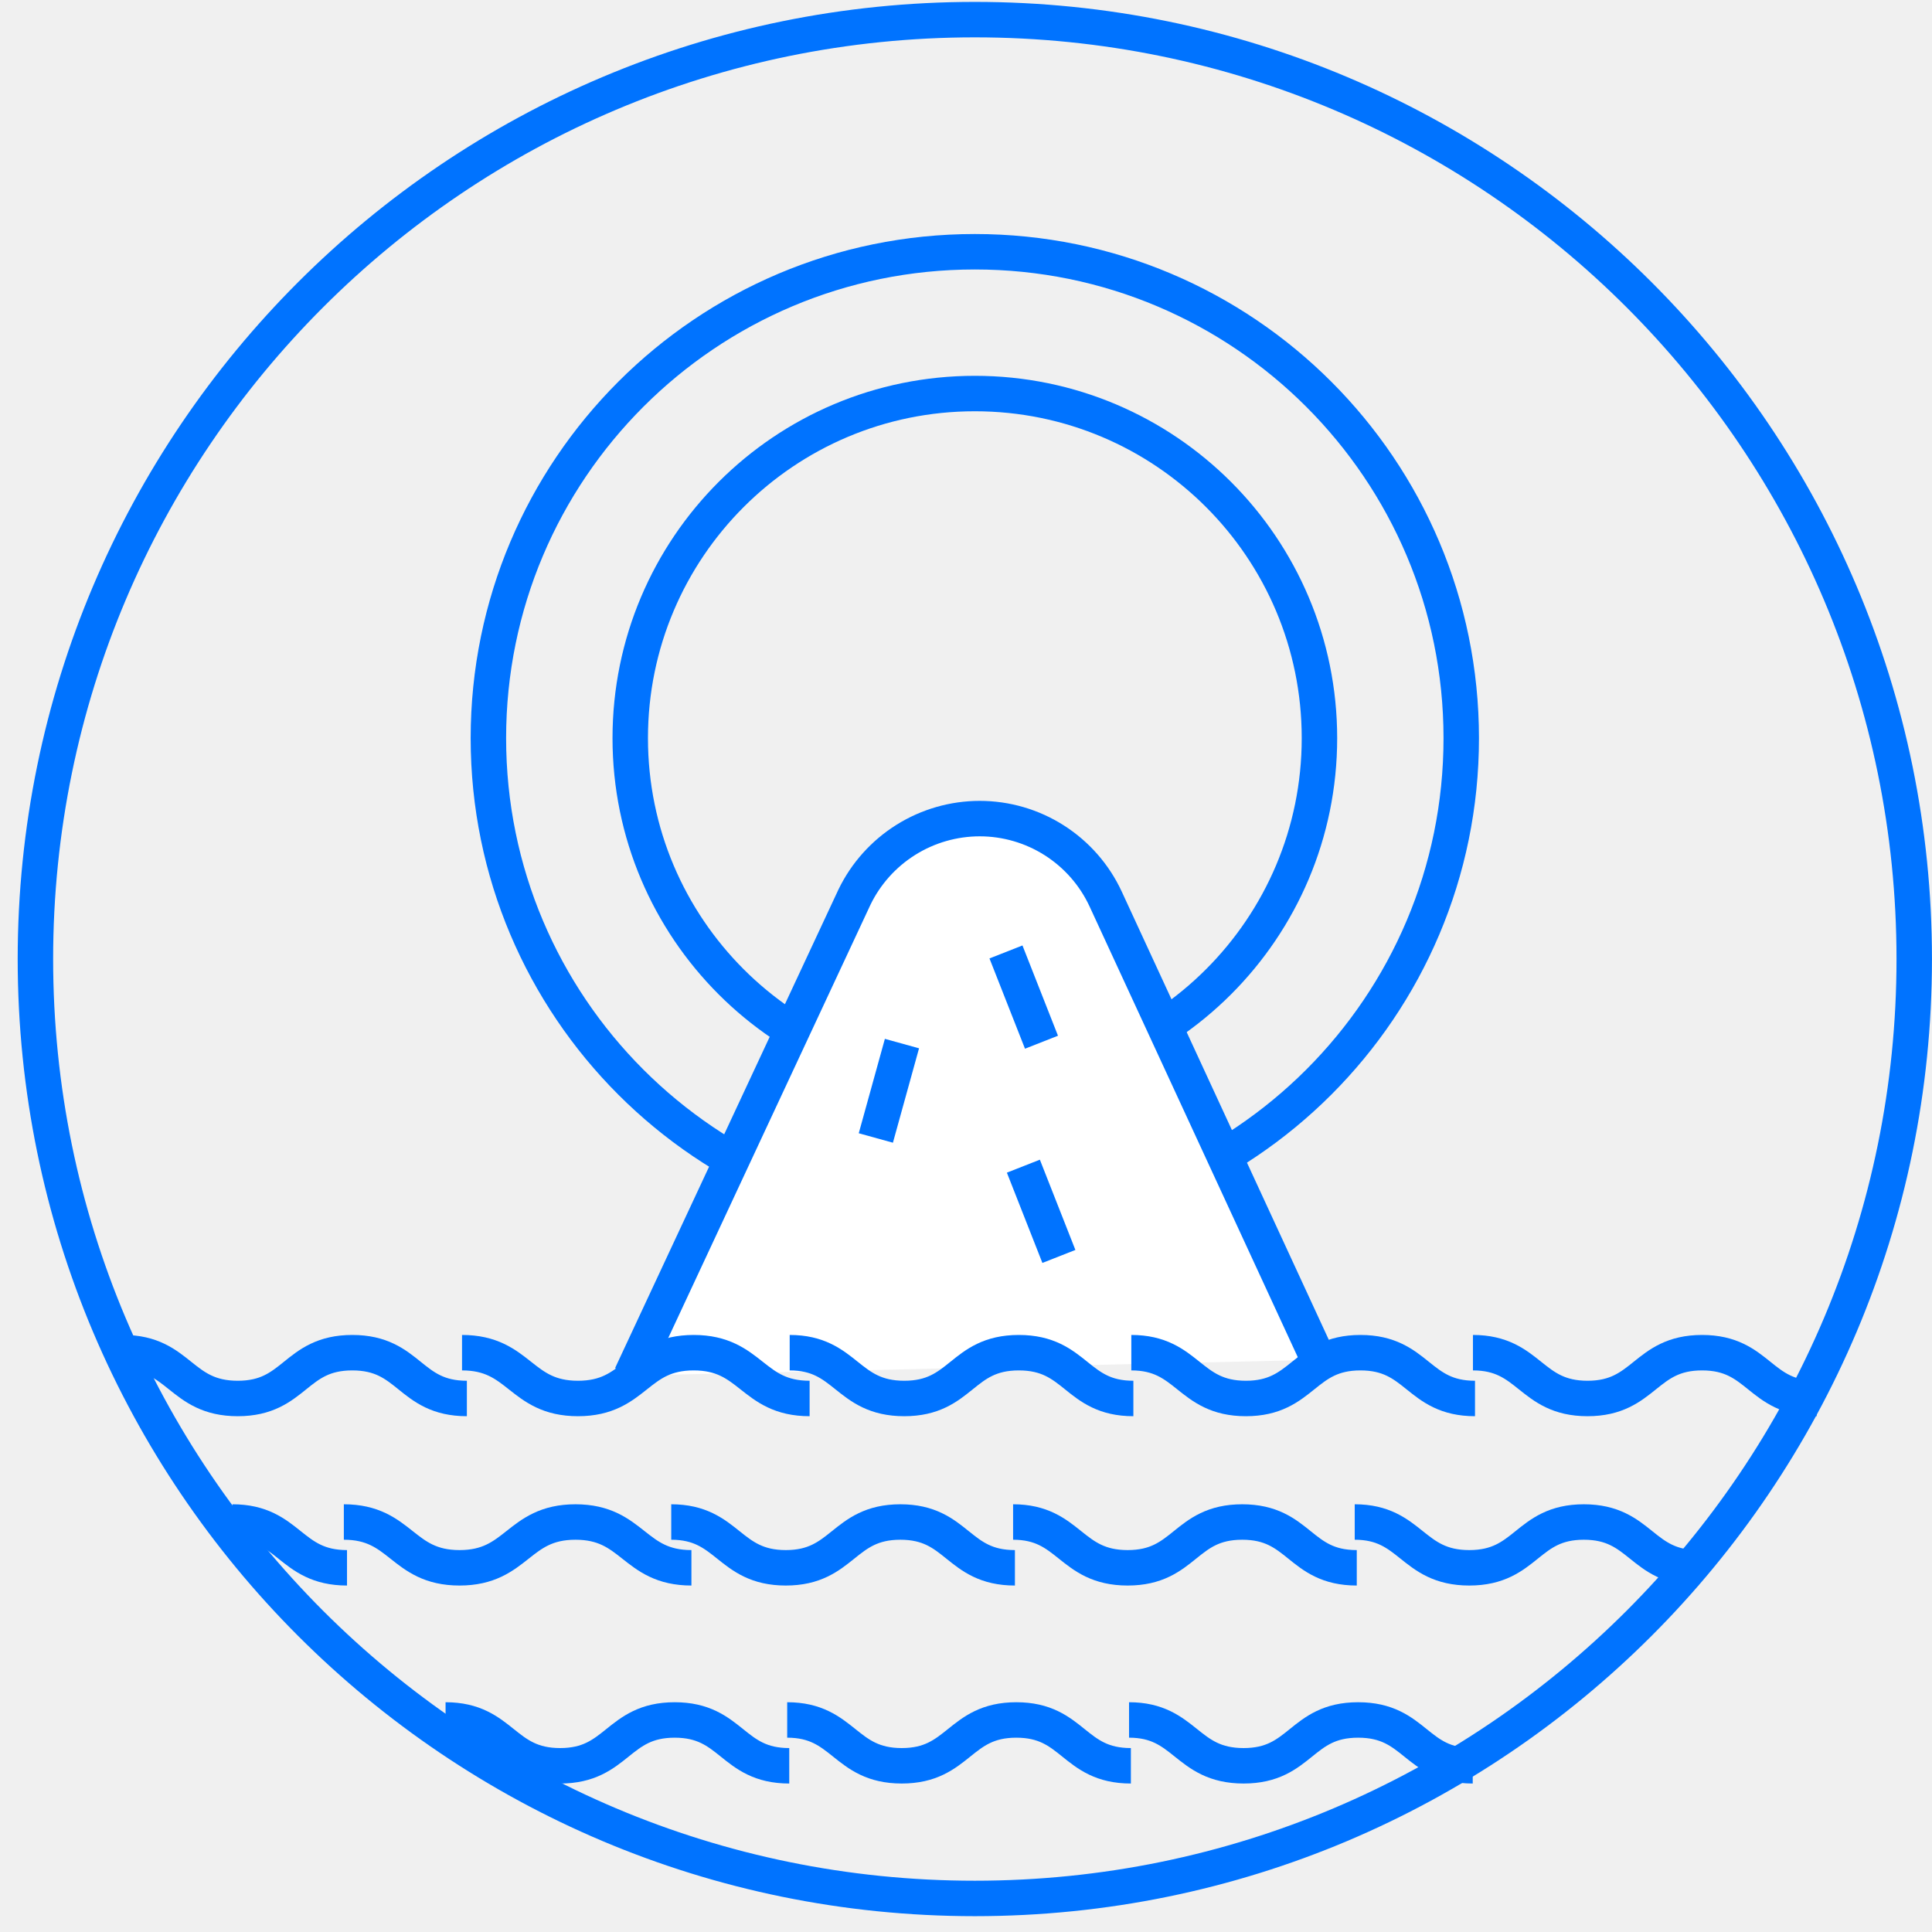
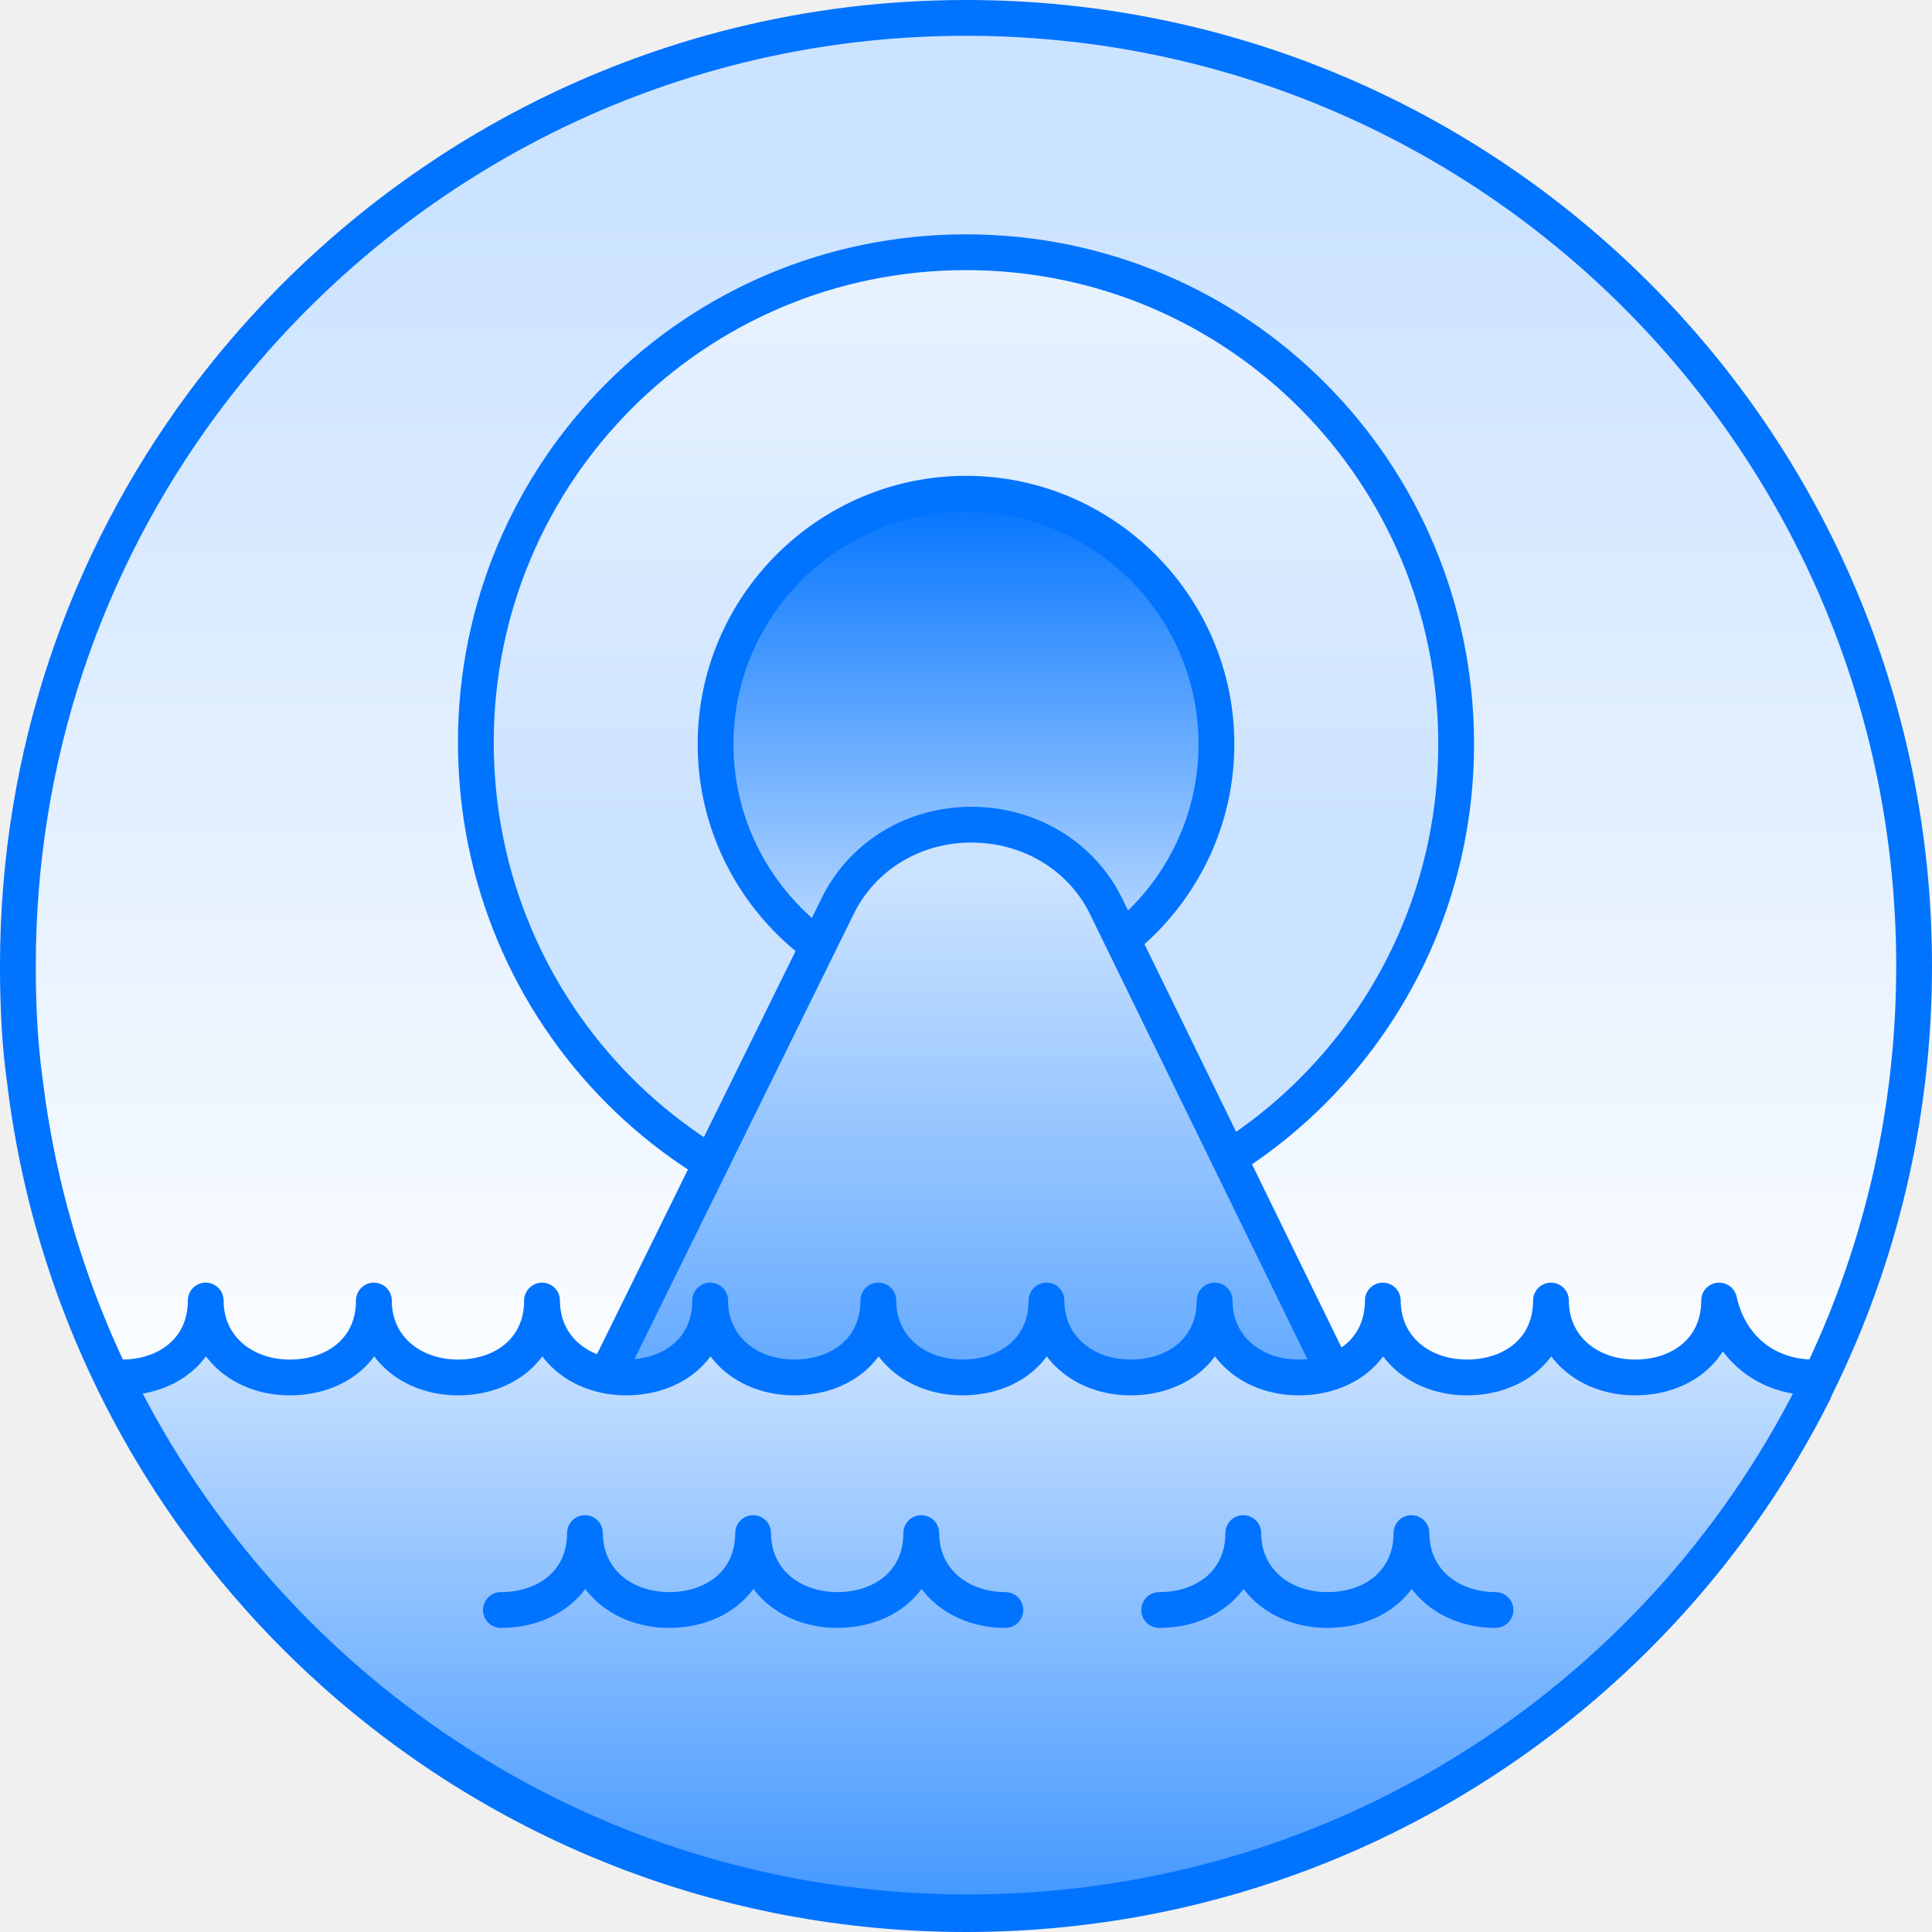
- <svg xmlns="http://www.w3.org/2000/svg" width="109" height="109" viewBox="0 0 109 109" fill="none">
-   <path d="M54.997 69.09C70.154 69.09 82.441 56.803 82.441 41.647C82.441 26.49 70.154 14.203 54.997 14.203C39.841 14.203 27.554 26.49 27.554 41.647C27.554 56.803 39.841 69.09 54.997 69.09Z" stroke="#0073FF" stroke-width="2" stroke-miterlimit="10" />
-   <path d="M54.999 61.087C65.737 61.087 74.441 52.383 74.441 41.645C74.441 30.908 65.737 22.203 54.999 22.203C44.262 22.203 35.557 30.908 35.557 41.645C35.557 52.383 44.262 61.087 54.999 61.087Z" stroke="#0073FF" stroke-width="2" stroke-miterlimit="10" />
-   <path d="M74.388 76.716L62.379 50.721C61.751 49.365 60.747 48.218 59.487 47.414C58.227 46.61 56.764 46.183 55.27 46.184C53.797 46.185 52.355 46.601 51.107 47.382C49.859 48.164 48.856 49.28 48.212 50.604L35.608 77.607" fill="white" />
-   <path d="M74.388 76.716L62.379 50.721C61.751 49.365 60.747 48.218 59.487 47.414C58.227 46.61 56.764 46.183 55.27 46.184V46.184C53.797 46.185 52.355 46.601 51.107 47.382C49.859 48.164 48.856 49.28 48.212 50.604L35.608 77.607" stroke="#0073FF" stroke-width="2" stroke-miterlimit="10" />
-   <path d="M54.998 107.107C84.269 107.107 107.998 83.379 107.998 54.107C107.998 24.836 84.269 1.107 54.998 1.107C25.727 1.107 1.998 24.836 1.998 54.107C1.998 83.379 25.727 107.107 54.998 107.107Z" stroke="#0073FF" stroke-width="2" stroke-miterlimit="10" />
-   <path d="M44.553 76.316C47.759 76.316 47.759 78.9 51.016 78.9C54.274 78.9 54.222 76.316 57.48 76.316C60.737 76.316 60.699 78.9 63.943 78.9" stroke="#0073FF" stroke-width="2" stroke-miterlimit="10" />
-   <path d="M63.827 76.316C67.046 76.316 67.046 78.9 70.291 78.9C73.535 78.9 73.509 76.316 76.754 76.316C79.999 76.316 79.973 78.9 83.217 78.9" stroke="#0073FF" stroke-width="2" stroke-miterlimit="10" />
-   <path d="M83.101 76.316C86.32 76.316 86.32 78.9 89.565 78.9C92.809 78.9 92.784 76.316 96.028 76.316C99.273 76.316 99.234 78.9 102.492 78.9" stroke="#0073FF" stroke-width="2" stroke-miterlimit="10" />
-   <path d="M6.949 76.316C10.155 76.316 10.155 78.9 13.413 78.9C16.67 78.9 16.619 76.316 19.876 76.316C23.134 76.316 23.082 78.9 26.34 78.9" stroke="#0073FF" stroke-width="2" stroke-miterlimit="10" />
-   <path d="M26.067 76.316C29.337 76.316 29.337 78.9 32.608 78.9C35.878 78.9 35.865 76.316 39.136 76.316C42.406 76.316 42.406 78.9 45.677 78.9" stroke="#0073FF" stroke-width="2" stroke-miterlimit="10" />
-   <path d="M37.87 85.869C41.089 85.869 41.089 88.453 44.334 88.453C47.578 88.453 47.552 85.869 50.797 85.869C54.042 85.869 54.003 88.453 57.26 88.453" stroke="#0073FF" stroke-width="2" stroke-miterlimit="10" />
-   <path d="M57.157 85.869C60.363 85.869 60.363 88.453 63.62 88.453C66.878 88.453 66.826 85.869 70.084 85.869C73.341 85.869 73.289 88.453 76.547 88.453" stroke="#0073FF" stroke-width="2" stroke-miterlimit="10" />
-   <path d="M76.431 85.869C79.637 85.869 79.637 88.453 82.894 88.453C86.152 88.453 86.113 85.869 89.358 85.869C92.602 85.869 92.576 88.453 95.821 88.453" stroke="#0073FF" stroke-width="2" stroke-miterlimit="10" />
-   <path d="M13.115 85.869C16.334 85.869 16.334 88.453 19.578 88.453" stroke="#0073FF" stroke-width="2" stroke-miterlimit="10" />
-   <path d="M19.399 85.869C22.656 85.869 22.656 88.453 25.927 88.453C29.197 88.453 29.197 85.869 32.468 85.869C35.738 85.869 35.738 88.453 39.009 88.453" stroke="#0073FF" stroke-width="2" stroke-miterlimit="10" />
-   <path d="M25.138 97.037C28.357 97.037 28.357 99.623 31.601 99.623C34.846 99.623 34.82 97.037 38.065 97.037C41.309 97.037 41.283 99.623 44.528 99.623" stroke="#0073FF" stroke-width="2" stroke-miterlimit="10" />
-   <path d="M44.412 97.037C47.63 97.037 47.63 99.623 50.875 99.623C54.12 99.623 54.094 97.037 57.338 97.037C60.583 97.037 60.544 99.623 63.802 99.623" stroke="#0073FF" stroke-width="2" stroke-miterlimit="10" />
-   <path d="M63.699 97.037C66.904 97.037 66.904 99.623 70.162 99.623C73.419 99.623 73.368 97.037 76.625 97.037C79.883 97.037 79.844 99.623 83.089 99.623" stroke="#0073FF" stroke-width="2" stroke-miterlimit="10" />
-   <path d="M56.755 53.707L58.759 58.8" stroke="#0073FF" stroke-width="2" stroke-miterlimit="10" />
-   <path d="M57.737 65.793L59.741 70.886" stroke="#0073FF" stroke-width="2" stroke-miterlimit="10" />
-   <path d="M50.887 58.877L49.413 64.203" stroke="#0073FF" stroke-width="2" stroke-miterlimit="10" />
+ <svg xmlns="http://www.w3.org/2000/svg" version="1.1" id="Layer_1" x="0px" y="0px" viewBox="0 0 108 108" style="enable-background:new 0 0 108 108;" xml:space="preserve">
+   <style type="text/css">
+ 	.st0{fill:url(#SVGID_1_);stroke:#0073FF;stroke-width:2;stroke-miterlimit:10;}
+ 	.st1{fill:url(#SVGID_2_);stroke:#0073FF;stroke-width:2;stroke-miterlimit:10;}
+ 	.st2{fill:url(#SVGID_3_);stroke:#0073FF;stroke-width:2;stroke-linecap:round;stroke-linejoin:round;stroke-miterlimit:10;}
+ 	.st3{fill:url(#SVGID_4_);stroke:#0073FF;stroke-width:2;stroke-linecap:round;stroke-linejoin:round;stroke-miterlimit:10;}
+ 	.st4{fill:url(#SVGID_5_);stroke:#0073FF;stroke-width:2;stroke-linecap:round;stroke-linejoin:round;stroke-miterlimit:10;}
+ 	.st5{fill:none;stroke:#0073FF;stroke-width:2;stroke-linecap:round;stroke-linejoin:round;stroke-miterlimit:10;}
+ </style>
+   <g>
+     <linearGradient id="SVGID_1_" gradientUnits="userSpaceOnUse" x1="54" y1="83.112" x2="54" y2="12.268">
+       <stop offset="9.949999e-15" style="stop-color:#FFFFFF" />
+       <stop offset="1" style="stop-color:#CCE3FF" />
+     </linearGradient>
+     <path class="st0" d="M107,54c0,29.3-23.7,53-53,53C26.9,107,4.6,86.7,1.4,60.5C1.1,58.4,1,56.2,1,54c0-11.8,3.8-22.6,10.3-31.4   C21,9.5,36.5,1,54,1C83.3,1,107,24.7,107,54z" />
+     <g>
+       <linearGradient id="SVGID_2_" gradientUnits="userSpaceOnUse" x1="54" y1="-9.569" x2="54" y2="45.645">
+         <stop offset="9.949999e-15" style="stop-color:#FFFFFF" />
+         <stop offset="1" style="stop-color:#CCE3FF" />
+       </linearGradient>
+       <path class="st1" d="M54,14.1c-15.2,0-27.4,12.3-27.4,27.4C26.6,56.7,38.8,69,54,69s27.4-12.3,27.4-27.4    C81.4,26.4,69.2,14.1,54,14.1z" />
+       <linearGradient id="SVGID_3_" gradientUnits="userSpaceOnUse" x1="54" y1="55.111" x2="54" y2="27.387">
+         <stop offset="0" style="stop-color:#CCE3FF" />
+         <stop offset="1" style="stop-color:#0073FF" />
+       </linearGradient>
+       <path class="st2" d="M54,55.6c-7.7,0-14-6.3-14-14s6.3-14,14-14s14,6.3,14,14S61.7,55.6,54,55.6z" />
+       <linearGradient id="SVGID_4_" gradientUnits="userSpaceOnUse" x1="54.001" y1="48.771" x2="54.001" y2="103.448">
+         <stop offset="0" style="stop-color:#CCE3FF" />
+         <stop offset="1" style="stop-color:#0073FF" />
+       </linearGradient>
+       <path class="st3" d="M74.5,76.6l-12.7-26c-1.4-2.8-4.3-4.5-7.5-4.5h0c-3.2,0-6,1.7-7.4,4.4l-13.3,27" />
+     </g>
+     <g>
+       <linearGradient id="SVGID_5_" gradientUnits="userSpaceOnUse" x1="53.996" y1="74.303" x2="53.996" y2="122.304">
+         <stop offset="0" style="stop-color:#CCE3FF" />
+         <stop offset="1" style="stop-color:#0073FF" />
+       </linearGradient>
+       <path class="st4" d="M101.4,77l0,0.8c-8.7,17.3-26.6,29.1-47.3,29.1c-20.8,0-38.8-12-47.5-29.5C6.7,77.1,6.8,77,6.8,77    c2.6,0,4.7-1.6,4.7-4.3c0,2.6,2.1,4.3,4.7,4.3c2.6,0,4.7-1.6,4.7-4.3c0,2.6,2.1,4.3,4.7,4.3c2.6,0,4.7-1.6,4.7-4.3    c0,2.6,2.1,4.3,4.7,4.3c2.6,0,4.7-1.6,4.7-4.3c0,2.6,2.1,4.3,4.7,4.3c2.6,0,4.7-1.6,4.7-4.3c0,2.6,2.1,4.3,4.7,4.3    c2.6,0,4.7-1.6,4.7-4.3c0,2.6,2.1,4.3,4.7,4.3c2.6,0,4.7-1.6,4.7-4.3c0,2.6,2.1,4.3,4.7,4.3c2.6,0,4.7-1.6,4.7-4.3    c0,2.6,2.1,4.3,4.7,4.3c2.6,0,4.7-1.6,4.7-4.3c0,2.6,2.1,4.3,4.7,4.3c2.6,0,4.7-1.6,4.7-4.3C96.7,75.4,98.8,77,101.4,77z" />
+       <path class="st5" d="M28,90c2.6,0,4.7-1.6,4.7-4.3c0,2.6,2.1,4.3,4.7,4.3c2.6,0,4.7-1.6,4.7-4.3c0,2.6,2.1,4.3,4.7,4.3    c2.6,0,4.7-1.6,4.7-4.3c0,2.6,2.1,4.3,4.7,4.3" />
+       <path class="st5" d="M64.8,90c2.6,0,4.7-1.6,4.7-4.3c0,2.6,2.1,4.3,4.7,4.3c2.6,0,4.7-1.6,4.7-4.3c0,2.6,2.1,4.3,4.7,4.3" />
+     </g>
+   </g>
</svg>
